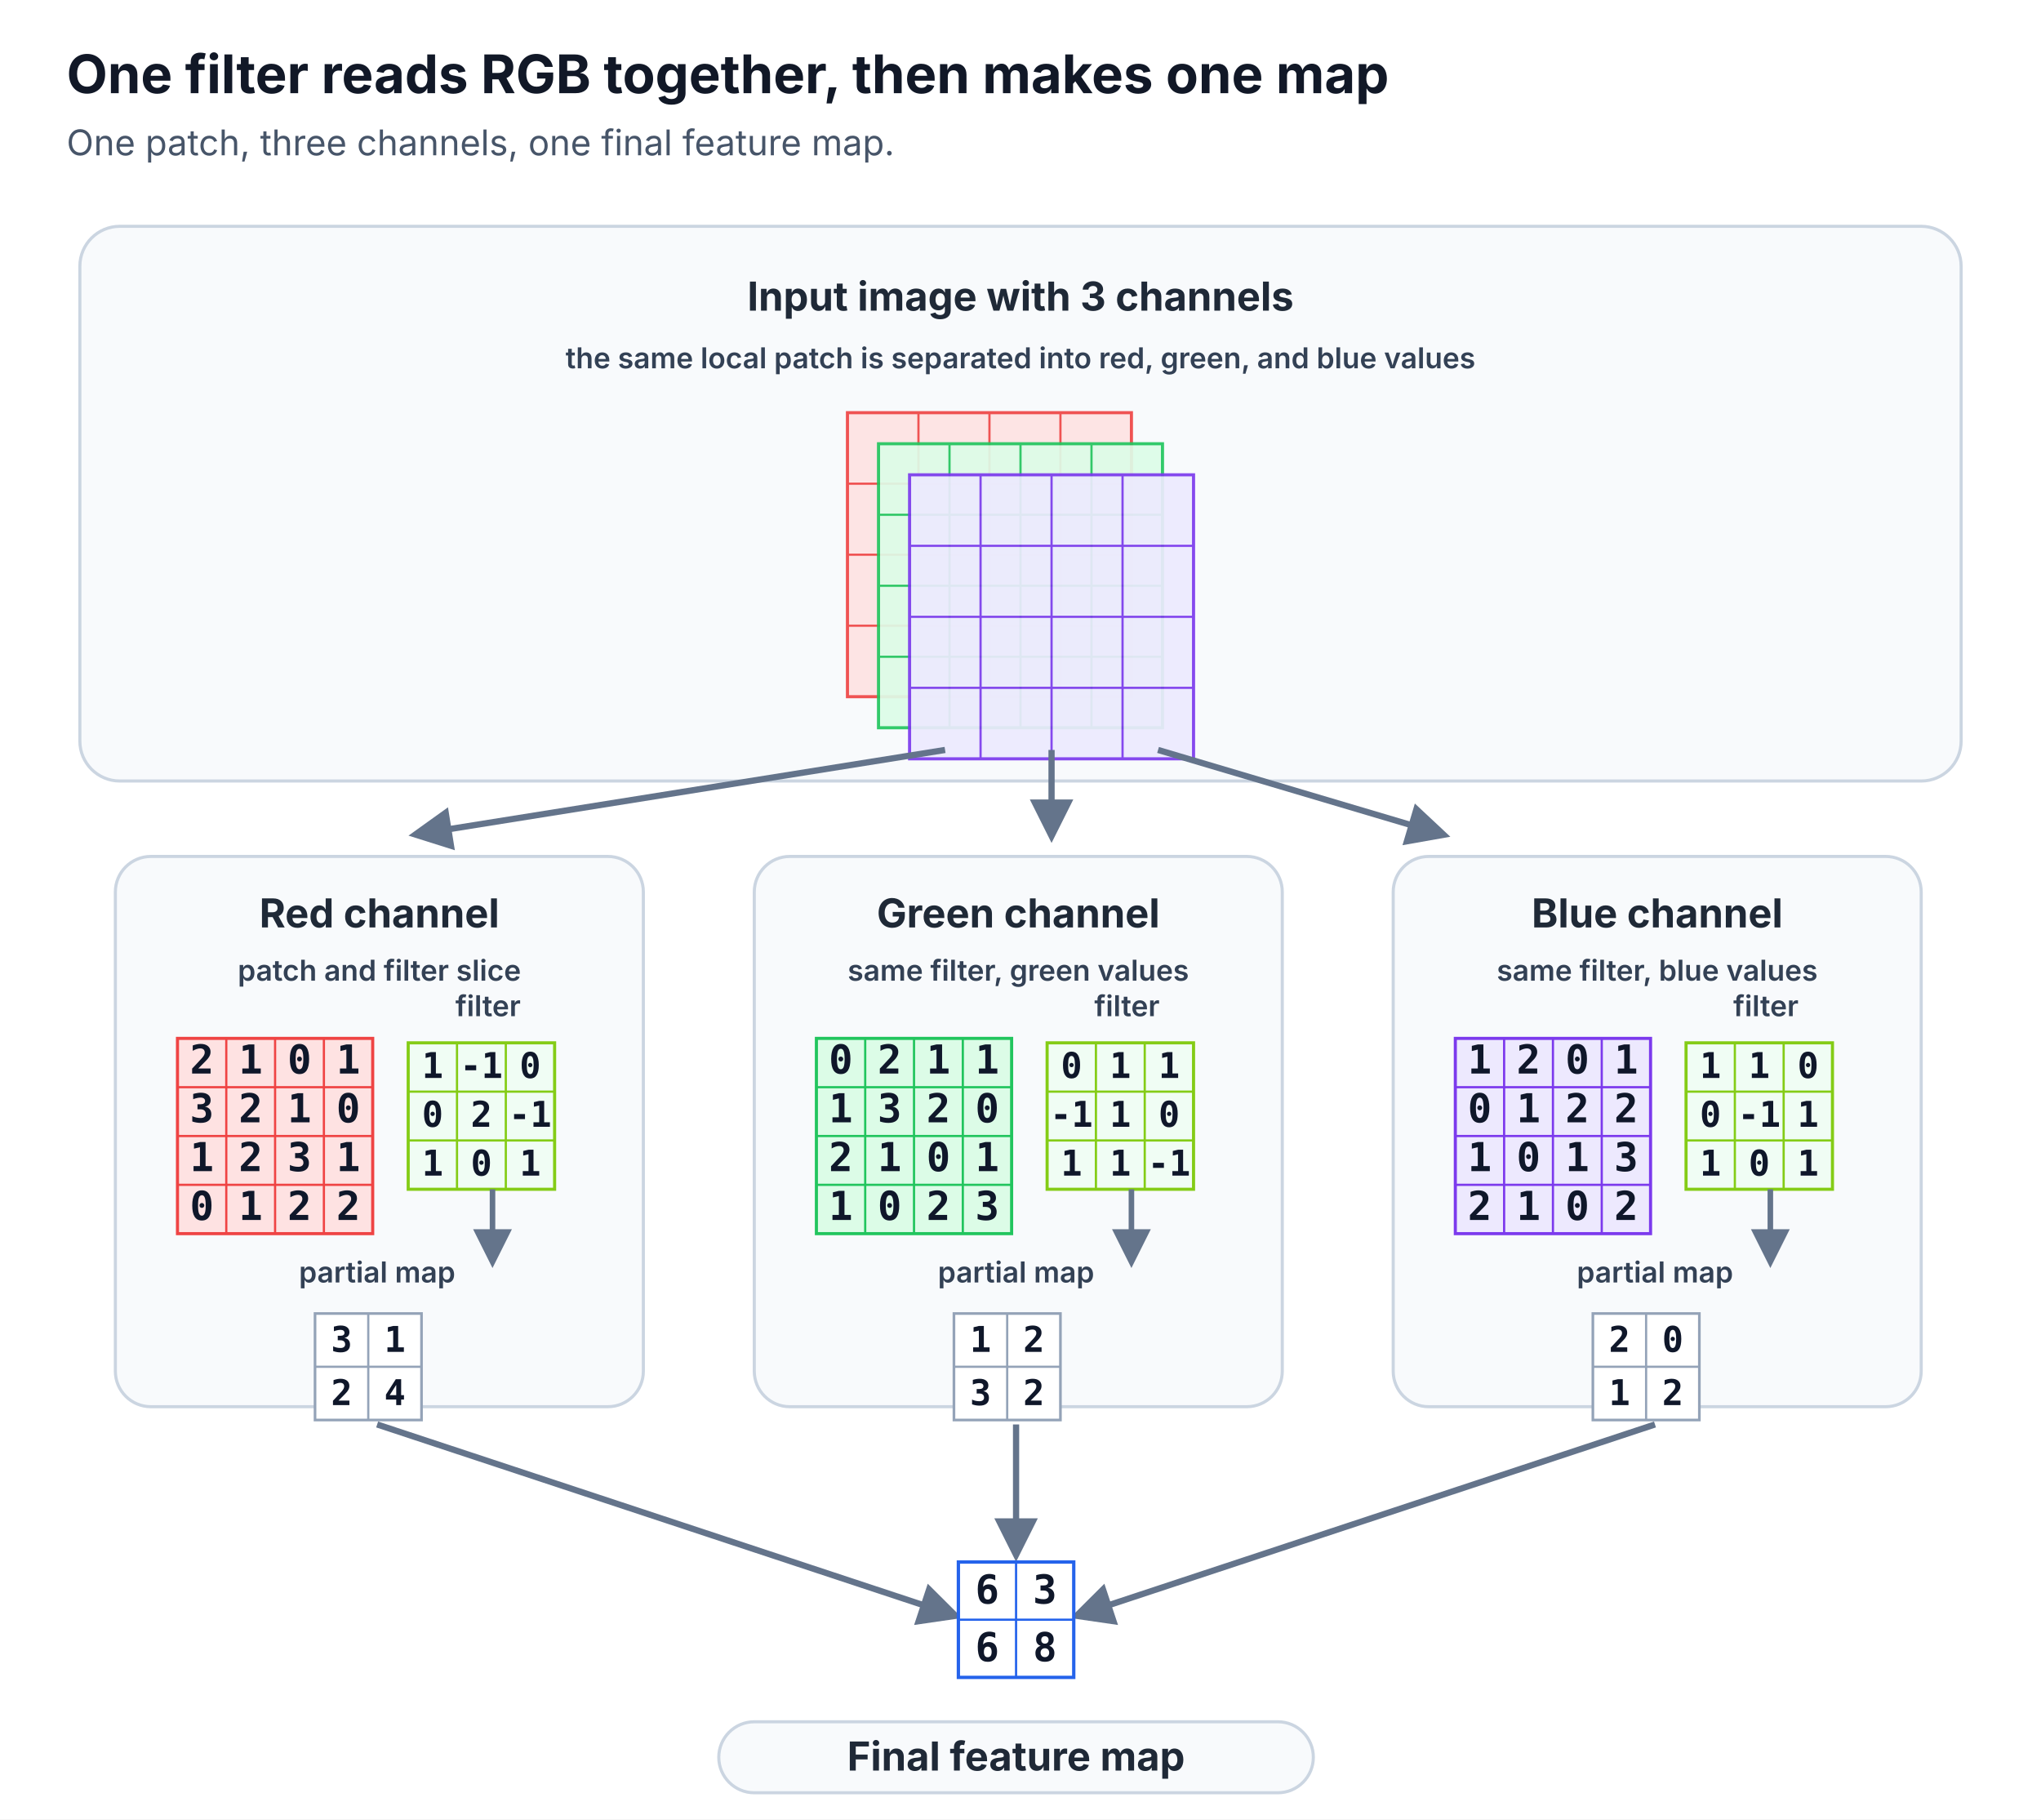
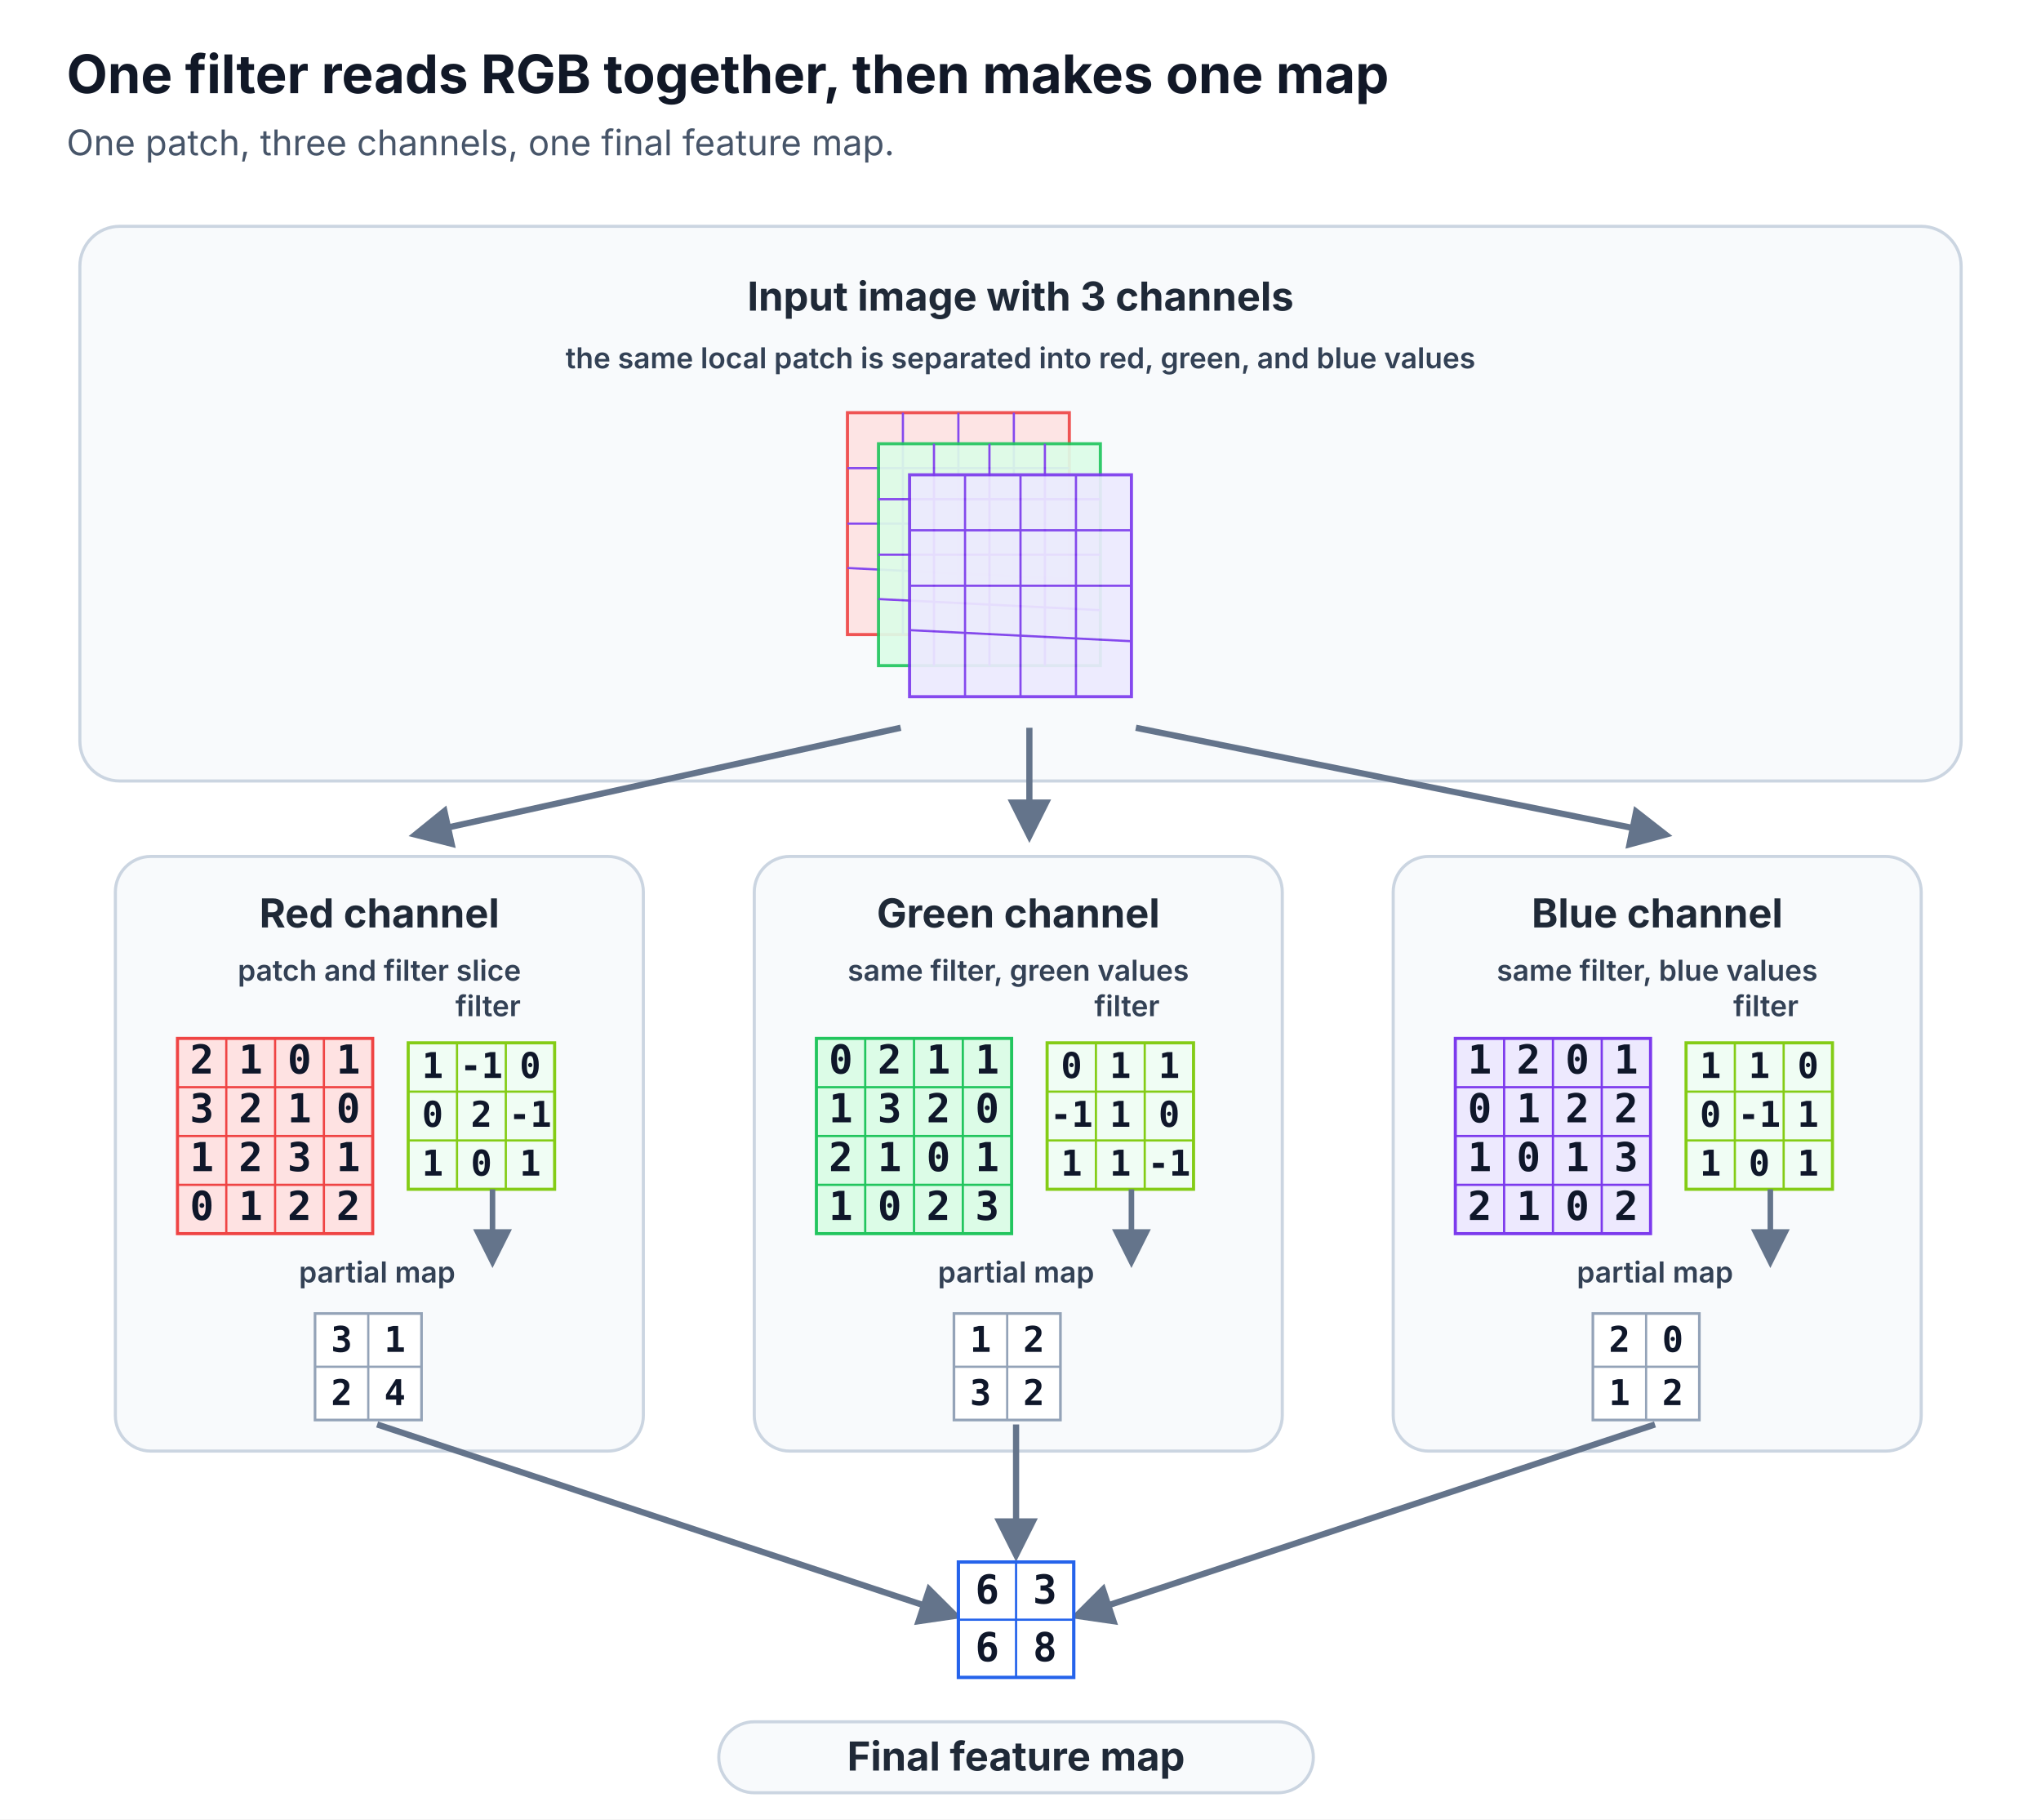
<svg xmlns="http://www.w3.org/2000/svg" viewBox="0 0 920 820" role="img" aria-labelledby="title desc">
  <defs>
    <marker id="arrow" viewBox="0 0 10 10" refX="8" refY="5" markerWidth="7" markerHeight="7" orient="auto-start-reverse">
      <path d="M 0 0 L 10 5 L 0 10 z" fill="#64748b" />
    </marker>
    <style>
      .title { font: 700 24px system-ui, -apple-system, BlinkMacSystemFont, "Segoe UI", sans-serif; fill: #111827; }
      .subtitle { font: 400 16px system-ui, -apple-system, BlinkMacSystemFont, "Segoe UI", sans-serif; fill: #475569; }
      .panel { fill: #f8fafc; stroke: #cbd5e1; stroke-width: 1.4; rx: 16; }
      .panel-title { font: 700 18px system-ui, -apple-system, BlinkMacSystemFont, "Segoe UI", sans-serif; fill: #1f2937; }
      .label { font: 600 13px system-ui, -apple-system, BlinkMacSystemFont, "Segoe UI", sans-serif; fill: #334155; }
      .cell-text { font: 700 18px ui-monospace, SFMono-Regular, Menlo, Consolas, monospace; fill: #0f172a; }
      .small-text { font: 700 16px ui-monospace, SFMono-Regular, Menlo, Consolas, monospace; fill: #0f172a; }
      .plus { font: 700 42px system-ui, -apple-system, BlinkMacSystemFont, "Segoe UI", sans-serif; fill: #475569; }
    </style>
  </defs>
  <rect width="920" height="820" fill="#ffffff" />
  <text class="title" x="30" y="42">One filter reads RGB together, then makes one map</text>
  <text class="subtitle" x="30" y="70">One patch, three channels, one final feature map.</text>
  <rect x="36" y="102" width="848" height="250" rx="18" fill="#f8fafc" stroke="#cbd5e1" stroke-width="1.4" />
  <text class="panel-title" x="460" y="140" text-anchor="middle">Input image with 3 channels</text>
  <text class="label" x="460" y="166" text-anchor="middle">the same local patch is separated into red, green, and blue values</text>
  <g transform="translate(382 186)">
    <g opacity="0.92">
-       <rect x="0" y="0" width="128" height="128" fill="#fee2e2" stroke="#ef4444" stroke-width="1.4" />
-       <line x1="32" y1="0" x2="32" y2="128" stroke="#ef4444" stroke-width="1" />
-       <line x1="64" y1="0" x2="64" y2="128" stroke="#ef4444" stroke-width="1" />
-       <line x1="96" y1="0" x2="96" y2="128" stroke="#ef4444" stroke-width="1" />
-       <line x1="0" y1="32" x2="128" y2="32" stroke="#ef4444" stroke-width="1" />
-       <line x1="0" y1="64" x2="128" y2="64" stroke="#ef4444" stroke-width="1" />
-       <line x1="0" y1="96" x2="128" y2="96" stroke="#ef4444" stroke-width="1" />
+       <rect x="0" y="0" width="100" height="100" fill="#fee2e2" stroke="#ef4444" stroke-width="1.4" />
+       <line x1="25" y1="0" x2="25" y2="100" stroke="#7c3aed" stroke-width="1" />
+       <line x1="50" y1="0" x2="50" y2="100" stroke="#7c3aed" stroke-width="1" />
+       <line x1="75" y1="0" x2="75" y2="100" stroke="#7c3aed" stroke-width="1" />
+       <line x1="0" y1="25" x2="100" y2="25" stroke="#7c3aed" stroke-width="1" />
+       <line x1="0" y1="50" x2="100" y2="50" stroke="#7c3aed" stroke-width="1" />
+       <line x1="0" y1="70" x2="100" y2="75" stroke="#7c3aed" stroke-width="1" />
    </g>
    <g transform="translate(14 14)" opacity="0.92">
-       <rect x="0" y="0" width="128" height="128" fill="#dcfce7" stroke="#22c55e" stroke-width="1.4" />
-       <line x1="32" y1="0" x2="32" y2="128" stroke="#22c55e" stroke-width="1" />
-       <line x1="64" y1="0" x2="64" y2="128" stroke="#22c55e" stroke-width="1" />
-       <line x1="96" y1="0" x2="96" y2="128" stroke="#22c55e" stroke-width="1" />
-       <line x1="0" y1="32" x2="128" y2="32" stroke="#22c55e" stroke-width="1" />
-       <line x1="0" y1="64" x2="128" y2="64" stroke="#22c55e" stroke-width="1" />
-       <line x1="0" y1="96" x2="128" y2="96" stroke="#22c55e" stroke-width="1" />
+       <rect x="0" y="0" width="100" height="100" fill="#dcfce7" stroke="#22c55e" stroke-width="1.4" />
+       <line x1="25" y1="0" x2="25" y2="100" stroke="#7c3aed" stroke-width="1" />
+       <line x1="50" y1="0" x2="50" y2="100" stroke="#7c3aed" stroke-width="1" />
+       <line x1="75" y1="0" x2="75" y2="100" stroke="#7c3aed" stroke-width="1" />
+       <line x1="0" y1="25" x2="100" y2="25" stroke="#7c3aed" stroke-width="1" />
+       <line x1="0" y1="50" x2="100" y2="50" stroke="#7c3aed" stroke-width="1" />
+       <line x1="0" y1="70" x2="100" y2="75" stroke="#7c3aed" stroke-width="1" />
    </g>
    <g transform="translate(28 28)" opacity="0.92">
-       <rect x="0" y="0" width="128" height="128" fill="#ede9fe" stroke="#7c3aed" stroke-width="1.4" />
-       <line x1="32" y1="0" x2="32" y2="128" stroke="#7c3aed" stroke-width="1" />
-       <line x1="64" y1="0" x2="64" y2="128" stroke="#7c3aed" stroke-width="1" />
-       <line x1="96" y1="0" x2="96" y2="128" stroke="#7c3aed" stroke-width="1" />
-       <line x1="0" y1="32" x2="128" y2="32" stroke="#7c3aed" stroke-width="1" />
-       <line x1="0" y1="64" x2="128" y2="64" stroke="#7c3aed" stroke-width="1" />
-       <line x1="0" y1="96" x2="128" y2="96" stroke="#7c3aed" stroke-width="1" />
-     </g>
-   </g>
-   <line x1="426" y1="338" x2="188" y2="376" stroke="#64748b" stroke-width="2.8" marker-end="url(#arrow)" />
-   <line x1="474" y1="338" x2="474" y2="376" stroke="#64748b" stroke-width="2.8" marker-end="url(#arrow)" />
-   <line x1="522" y1="338" x2="650" y2="376" stroke="#64748b" stroke-width="2.8" marker-end="url(#arrow)" />
+       <rect x="0" y="0" width="100" height="100" fill="#ede9fe" stroke="#7c3aed" stroke-width="1.4" />
+       <line x1="25" y1="0" x2="25" y2="100" stroke="#7c3aed" stroke-width="1" />
+       <line x1="50" y1="0" x2="50" y2="100" stroke="#7c3aed" stroke-width="1" />
+       <line x1="75" y1="0" x2="75" y2="100" stroke="#7c3aed" stroke-width="1" />
+       <line x1="0" y1="25" x2="100" y2="25" stroke="#7c3aed" stroke-width="1" />
+       <line x1="0" y1="50" x2="100" y2="50" stroke="#7c3aed" stroke-width="1" />
+       <line x1="0" y1="70" x2="100" y2="75" stroke="#7c3aed" stroke-width="1" />
+     </g>
+   </g>
+   <line x1="406" y1="328" x2="188" y2="376" stroke="#64748b" stroke-width="2.8" marker-end="url(#arrow)" />
+   <line x1="464" y1="328" x2="464" y2="376" stroke="#64748b" stroke-width="2.8" marker-end="url(#arrow)" />
+   <line x1="512" y1="328" x2="750" y2="376" stroke="#64748b" stroke-width="2.8" marker-end="url(#arrow)" />
  <g transform="translate(52 386)">
-     <rect class="panel" x="0" y="0" width="238" height="248" />
+     <rect class="panel" x="0" y="0" width="238" height="268" />
    <text class="panel-title" x="119" y="32" text-anchor="middle">Red channel</text>
    <text class="label" x="119" y="56" text-anchor="middle">patch and filter slice</text>
    <g transform="translate(28 82)">
      <rect x="0" y="0" width="88" height="88" fill="#fee2e2" stroke="#ef4444" stroke-width="1.4" />
      <line x1="22" y1="0" x2="22" y2="88" stroke="#ef4444" stroke-width="1" />
      <line x1="44" y1="0" x2="44" y2="88" stroke="#ef4444" stroke-width="1" />
      <line x1="66" y1="0" x2="66" y2="88" stroke="#ef4444" stroke-width="1" />
      <line x1="0" y1="22" x2="88" y2="22" stroke="#ef4444" stroke-width="1" />
      <line x1="0" y1="44" x2="88" y2="44" stroke="#ef4444" stroke-width="1" />
      <line x1="0" y1="66" x2="88" y2="66" stroke="#ef4444" stroke-width="1" />
      <text class="cell-text" x="11.0" y="15.84" text-anchor="middle">2</text>
      <text class="cell-text" x="33.0" y="15.84" text-anchor="middle">1</text>
      <text class="cell-text" x="55.0" y="15.84" text-anchor="middle">0</text>
      <text class="cell-text" x="77.0" y="15.84" text-anchor="middle">1</text>
      <text class="cell-text" x="11.0" y="37.84" text-anchor="middle">3</text>
      <text class="cell-text" x="33.0" y="37.84" text-anchor="middle">2</text>
      <text class="cell-text" x="55.0" y="37.84" text-anchor="middle">1</text>
      <text class="cell-text" x="77.0" y="37.84" text-anchor="middle">0</text>
      <text class="cell-text" x="11.0" y="59.84" text-anchor="middle">1</text>
      <text class="cell-text" x="33.0" y="59.84" text-anchor="middle">2</text>
      <text class="cell-text" x="55.0" y="59.84" text-anchor="middle">3</text>
      <text class="cell-text" x="77.0" y="59.84" text-anchor="middle">1</text>
      <text class="cell-text" x="11.0" y="81.84" text-anchor="middle">0</text>
      <text class="cell-text" x="33.0" y="81.84" text-anchor="middle">1</text>
      <text class="cell-text" x="55.0" y="81.84" text-anchor="middle">2</text>
      <text class="cell-text" x="77.0" y="81.84" text-anchor="middle">2</text>
    </g>
    <g transform="translate(132 84)">
      <text class="label" x="36" y="-12" text-anchor="middle">filter</text>
      <g transform="translate(0 0)">
        <rect x="0" y="0" width="66" height="66" fill="#f0fdf4" stroke="#84cc16" stroke-width="1.4" />
        <line x1="22" y1="0" x2="22" y2="66" stroke="#84cc16" stroke-width="1" />
        <line x1="44" y1="0" x2="44" y2="66" stroke="#84cc16" stroke-width="1" />
        <line x1="0" y1="22" x2="66" y2="22" stroke="#84cc16" stroke-width="1" />
        <line x1="0" y1="44" x2="66" y2="44" stroke="#84cc16" stroke-width="1" />
        <text class="small-text" x="11.0" y="15.84" text-anchor="middle">1</text>
        <text class="small-text" x="33.0" y="15.84" text-anchor="middle">-1</text>
        <text class="small-text" x="55.0" y="15.84" text-anchor="middle">0</text>
        <text class="small-text" x="11.0" y="37.84" text-anchor="middle">0</text>
        <text class="small-text" x="33.0" y="37.84" text-anchor="middle">2</text>
        <text class="small-text" x="55.0" y="37.84" text-anchor="middle">-1</text>
        <text class="small-text" x="11.0" y="59.84" text-anchor="middle">1</text>
        <text class="small-text" x="33.0" y="59.84" text-anchor="middle">0</text>
        <text class="small-text" x="55.0" y="59.84" text-anchor="middle">1</text>
      </g>
    </g>
    <line x1="170" y1="150" x2="170" y2="182" stroke="#64748b" stroke-width="2.5" marker-end="url(#arrow)" />
    <g transform="translate(90 206)">
      <text class="label" x="28" y="-14" text-anchor="middle">partial map</text>
      <g transform="translate(0 0)">
        <rect x="0" y="0" width="48" height="48" fill="#ffffff" stroke="#94a3b8" stroke-width="1.2" />
        <line x1="24" y1="0" x2="24" y2="48" stroke="#94a3b8" stroke-width="1" />
        <line x1="0" y1="24" x2="48" y2="24" stroke="#94a3b8" stroke-width="1" />
        <text class="small-text" x="12.0" y="17.28" text-anchor="middle">3</text>
        <text class="small-text" x="36.0" y="17.28" text-anchor="middle">1</text>
        <text class="small-text" x="12.0" y="41.28" text-anchor="middle">2</text>
        <text class="small-text" x="36.0" y="41.28" text-anchor="middle">4</text>
      </g>
    </g>
  </g>
  <g transform="translate(340 386)">
-     <rect class="panel" x="0" y="0" width="238" height="248" />
+     <rect class="panel" x="0" y="0" width="238" height="268" />
    <text class="panel-title" x="119" y="32" text-anchor="middle">Green channel</text>
    <text class="label" x="119" y="56" text-anchor="middle">same filter, green values</text>
    <g transform="translate(28 82)">
      <rect x="0" y="0" width="88" height="88" fill="#dcfce7" stroke="#22c55e" stroke-width="1.4" />
      <line x1="22" y1="0" x2="22" y2="88" stroke="#22c55e" stroke-width="1" />
      <line x1="44" y1="0" x2="44" y2="88" stroke="#22c55e" stroke-width="1" />
      <line x1="66" y1="0" x2="66" y2="88" stroke="#22c55e" stroke-width="1" />
      <line x1="0" y1="22" x2="88" y2="22" stroke="#22c55e" stroke-width="1" />
      <line x1="0" y1="44" x2="88" y2="44" stroke="#22c55e" stroke-width="1" />
      <line x1="0" y1="66" x2="88" y2="66" stroke="#22c55e" stroke-width="1" />
      <text class="cell-text" x="11.0" y="15.84" text-anchor="middle">0</text>
      <text class="cell-text" x="33.0" y="15.84" text-anchor="middle">2</text>
      <text class="cell-text" x="55.0" y="15.84" text-anchor="middle">1</text>
      <text class="cell-text" x="77.0" y="15.84" text-anchor="middle">1</text>
      <text class="cell-text" x="11.0" y="37.84" text-anchor="middle">1</text>
      <text class="cell-text" x="33.0" y="37.84" text-anchor="middle">3</text>
      <text class="cell-text" x="55.0" y="37.84" text-anchor="middle">2</text>
      <text class="cell-text" x="77.0" y="37.84" text-anchor="middle">0</text>
      <text class="cell-text" x="11.0" y="59.84" text-anchor="middle">2</text>
      <text class="cell-text" x="33.0" y="59.84" text-anchor="middle">1</text>
      <text class="cell-text" x="55.0" y="59.84" text-anchor="middle">0</text>
      <text class="cell-text" x="77.0" y="59.84" text-anchor="middle">1</text>
      <text class="cell-text" x="11.0" y="81.84" text-anchor="middle">1</text>
      <text class="cell-text" x="33.0" y="81.84" text-anchor="middle">0</text>
      <text class="cell-text" x="55.0" y="81.84" text-anchor="middle">2</text>
      <text class="cell-text" x="77.0" y="81.84" text-anchor="middle">3</text>
    </g>
    <g transform="translate(132 84)">
      <text class="label" x="36" y="-12" text-anchor="middle">filter</text>
      <g transform="translate(0 0)">
        <rect x="0" y="0" width="66" height="66" fill="#f0fdf4" stroke="#84cc16" stroke-width="1.4" />
        <line x1="22" y1="0" x2="22" y2="66" stroke="#84cc16" stroke-width="1" />
        <line x1="44" y1="0" x2="44" y2="66" stroke="#84cc16" stroke-width="1" />
        <line x1="0" y1="22" x2="66" y2="22" stroke="#84cc16" stroke-width="1" />
        <line x1="0" y1="44" x2="66" y2="44" stroke="#84cc16" stroke-width="1" />
        <text class="small-text" x="11.0" y="15.84" text-anchor="middle">0</text>
        <text class="small-text" x="33.0" y="15.84" text-anchor="middle">1</text>
        <text class="small-text" x="55.0" y="15.84" text-anchor="middle">1</text>
        <text class="small-text" x="11.0" y="37.84" text-anchor="middle">-1</text>
        <text class="small-text" x="33.0" y="37.84" text-anchor="middle">1</text>
        <text class="small-text" x="55.0" y="37.84" text-anchor="middle">0</text>
        <text class="small-text" x="11.0" y="59.84" text-anchor="middle">1</text>
        <text class="small-text" x="33.0" y="59.84" text-anchor="middle">1</text>
        <text class="small-text" x="55.0" y="59.84" text-anchor="middle">-1</text>
      </g>
    </g>
    <line x1="170" y1="150" x2="170" y2="182" stroke="#64748b" stroke-width="2.5" marker-end="url(#arrow)" />
    <g transform="translate(90 206)">
      <text class="label" x="28" y="-14" text-anchor="middle">partial map</text>
      <g transform="translate(0 0)">
        <rect x="0" y="0" width="48" height="48" fill="#ffffff" stroke="#94a3b8" stroke-width="1.2" />
        <line x1="24" y1="0" x2="24" y2="48" stroke="#94a3b8" stroke-width="1" />
        <line x1="0" y1="24" x2="48" y2="24" stroke="#94a3b8" stroke-width="1" />
        <text class="small-text" x="12.0" y="17.28" text-anchor="middle">1</text>
        <text class="small-text" x="36.0" y="17.28" text-anchor="middle">2</text>
        <text class="small-text" x="12.0" y="41.28" text-anchor="middle">3</text>
        <text class="small-text" x="36.0" y="41.28" text-anchor="middle">2</text>
      </g>
    </g>
  </g>
  <g transform="translate(628 386)">
-     <rect class="panel" x="0" y="0" width="238" height="248" />
+     <rect class="panel" x="0" y="0" width="238" height="268" />
    <text class="panel-title" x="119" y="32" text-anchor="middle">Blue channel</text>
    <text class="label" x="119" y="56" text-anchor="middle">same filter, blue values</text>
    <g transform="translate(28 82)">
      <rect x="0" y="0" width="88" height="88" fill="#ede9fe" stroke="#7c3aed" stroke-width="1.4" />
      <line x1="22" y1="0" x2="22" y2="88" stroke="#7c3aed" stroke-width="1" />
      <line x1="44" y1="0" x2="44" y2="88" stroke="#7c3aed" stroke-width="1" />
      <line x1="66" y1="0" x2="66" y2="88" stroke="#7c3aed" stroke-width="1" />
      <line x1="0" y1="22" x2="88" y2="22" stroke="#7c3aed" stroke-width="1" />
      <line x1="0" y1="44" x2="88" y2="44" stroke="#7c3aed" stroke-width="1" />
      <line x1="0" y1="66" x2="88" y2="66" stroke="#7c3aed" stroke-width="1" />
      <text class="cell-text" x="11.0" y="15.84" text-anchor="middle">1</text>
      <text class="cell-text" x="33.0" y="15.84" text-anchor="middle">2</text>
      <text class="cell-text" x="55.0" y="15.84" text-anchor="middle">0</text>
      <text class="cell-text" x="77.0" y="15.84" text-anchor="middle">1</text>
      <text class="cell-text" x="11.0" y="37.84" text-anchor="middle">0</text>
      <text class="cell-text" x="33.0" y="37.84" text-anchor="middle">1</text>
      <text class="cell-text" x="55.0" y="37.84" text-anchor="middle">2</text>
      <text class="cell-text" x="77.0" y="37.84" text-anchor="middle">2</text>
      <text class="cell-text" x="11.0" y="59.84" text-anchor="middle">1</text>
      <text class="cell-text" x="33.0" y="59.84" text-anchor="middle">0</text>
      <text class="cell-text" x="55.0" y="59.84" text-anchor="middle">1</text>
      <text class="cell-text" x="77.0" y="59.84" text-anchor="middle">3</text>
      <text class="cell-text" x="11.0" y="81.84" text-anchor="middle">2</text>
      <text class="cell-text" x="33.0" y="81.84" text-anchor="middle">1</text>
      <text class="cell-text" x="55.0" y="81.84" text-anchor="middle">0</text>
      <text class="cell-text" x="77.0" y="81.84" text-anchor="middle">2</text>
    </g>
    <g transform="translate(132 84)">
      <text class="label" x="36" y="-12" text-anchor="middle">filter</text>
      <g transform="translate(0 0)">
        <rect x="0" y="0" width="66" height="66" fill="#f0fdf4" stroke="#84cc16" stroke-width="1.4" />
        <line x1="22" y1="0" x2="22" y2="66" stroke="#84cc16" stroke-width="1" />
        <line x1="44" y1="0" x2="44" y2="66" stroke="#84cc16" stroke-width="1" />
        <line x1="0" y1="22" x2="66" y2="22" stroke="#84cc16" stroke-width="1" />
        <line x1="0" y1="44" x2="66" y2="44" stroke="#84cc16" stroke-width="1" />
        <text class="small-text" x="11.0" y="15.84" text-anchor="middle">1</text>
        <text class="small-text" x="33.0" y="15.84" text-anchor="middle">1</text>
        <text class="small-text" x="55.0" y="15.84" text-anchor="middle">0</text>
        <text class="small-text" x="11.0" y="37.84" text-anchor="middle">0</text>
        <text class="small-text" x="33.0" y="37.84" text-anchor="middle">-1</text>
        <text class="small-text" x="55.0" y="37.84" text-anchor="middle">1</text>
        <text class="small-text" x="11.0" y="59.84" text-anchor="middle">1</text>
        <text class="small-text" x="33.0" y="59.84" text-anchor="middle">0</text>
        <text class="small-text" x="55.0" y="59.84" text-anchor="middle">1</text>
      </g>
    </g>
    <line x1="170" y1="150" x2="170" y2="182" stroke="#64748b" stroke-width="2.5" marker-end="url(#arrow)" />
    <g transform="translate(90 206)">
      <text class="label" x="28" y="-14" text-anchor="middle">partial map</text>
      <g transform="translate(0 0)">
        <rect x="0" y="0" width="48" height="48" fill="#ffffff" stroke="#94a3b8" stroke-width="1.2" />
        <line x1="24" y1="0" x2="24" y2="48" stroke="#94a3b8" stroke-width="1" />
        <line x1="0" y1="24" x2="48" y2="24" stroke="#94a3b8" stroke-width="1" />
        <text class="small-text" x="12.0" y="17.28" text-anchor="middle">2</text>
        <text class="small-text" x="36.0" y="17.28" text-anchor="middle">0</text>
        <text class="small-text" x="12.0" y="41.28" text-anchor="middle">1</text>
        <text class="small-text" x="36.0" y="41.28" text-anchor="middle">2</text>
      </g>
    </g>
  </g>
  <line x1="170" y1="642" x2="430" y2="728" stroke="#64748b" stroke-width="2.8" marker-end="url(#arrow)" />
  <line x1="458" y1="642" x2="458" y2="700" stroke="#64748b" stroke-width="2.8" marker-end="url(#arrow)" />
  <line x1="746" y1="642" x2="486" y2="728" stroke="#64748b" stroke-width="2.8" marker-end="url(#arrow)" />
  <rect x="324" y="776" width="268" height="32" rx="16" fill="#f8fafc" stroke="#cbd5e1" stroke-width="1.4" />
  <text class="panel-title" x="458" y="798" text-anchor="middle">Final feature map</text>
  <g transform="translate(432 704)">
    <rect x="0" y="0" width="52" height="52" fill="#ffffff" stroke="#2563eb" stroke-width="1.5" />
    <line x1="26" y1="0" x2="26" y2="52" stroke="#2563eb" stroke-width="1" />
    <line x1="0" y1="26" x2="52" y2="26" stroke="#2563eb" stroke-width="1" />
    <text class="cell-text" x="13.0" y="18.72" text-anchor="middle">6</text>
    <text class="cell-text" x="39.0" y="18.72" text-anchor="middle">3</text>
    <text class="cell-text" x="13.0" y="44.72" text-anchor="middle">6</text>
    <text class="cell-text" x="39.0" y="44.72" text-anchor="middle">8</text>
  </g>
</svg>
